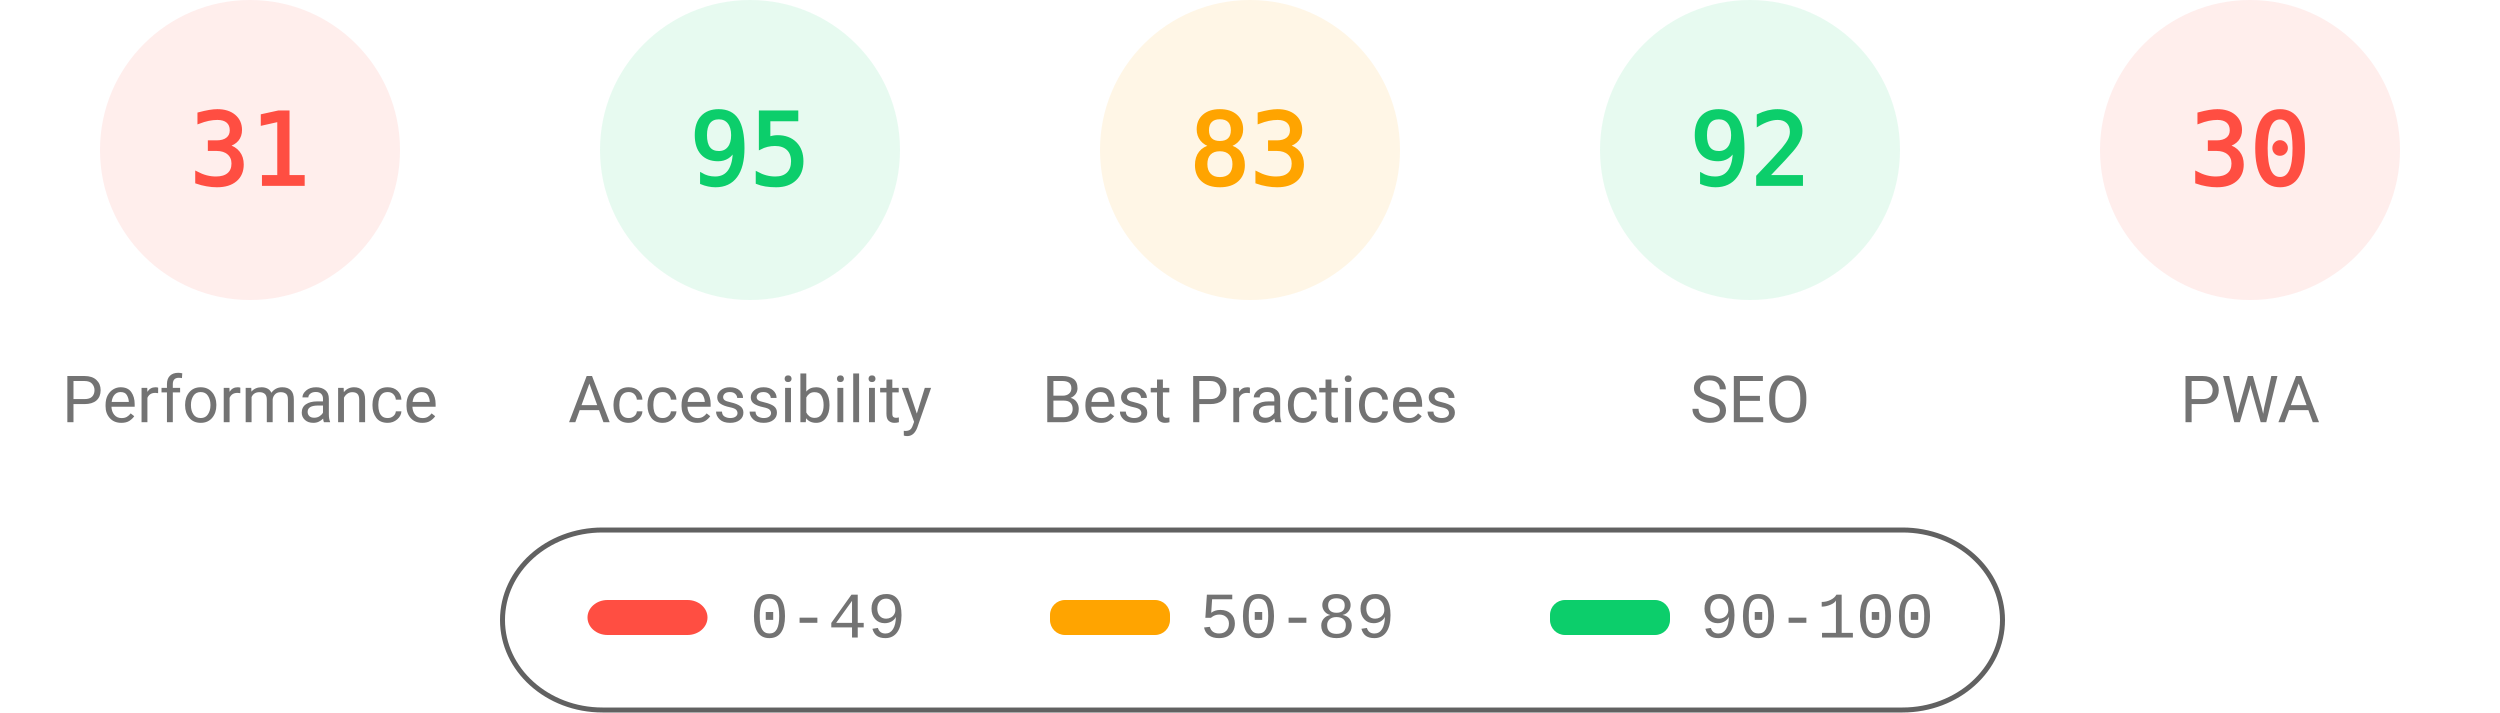
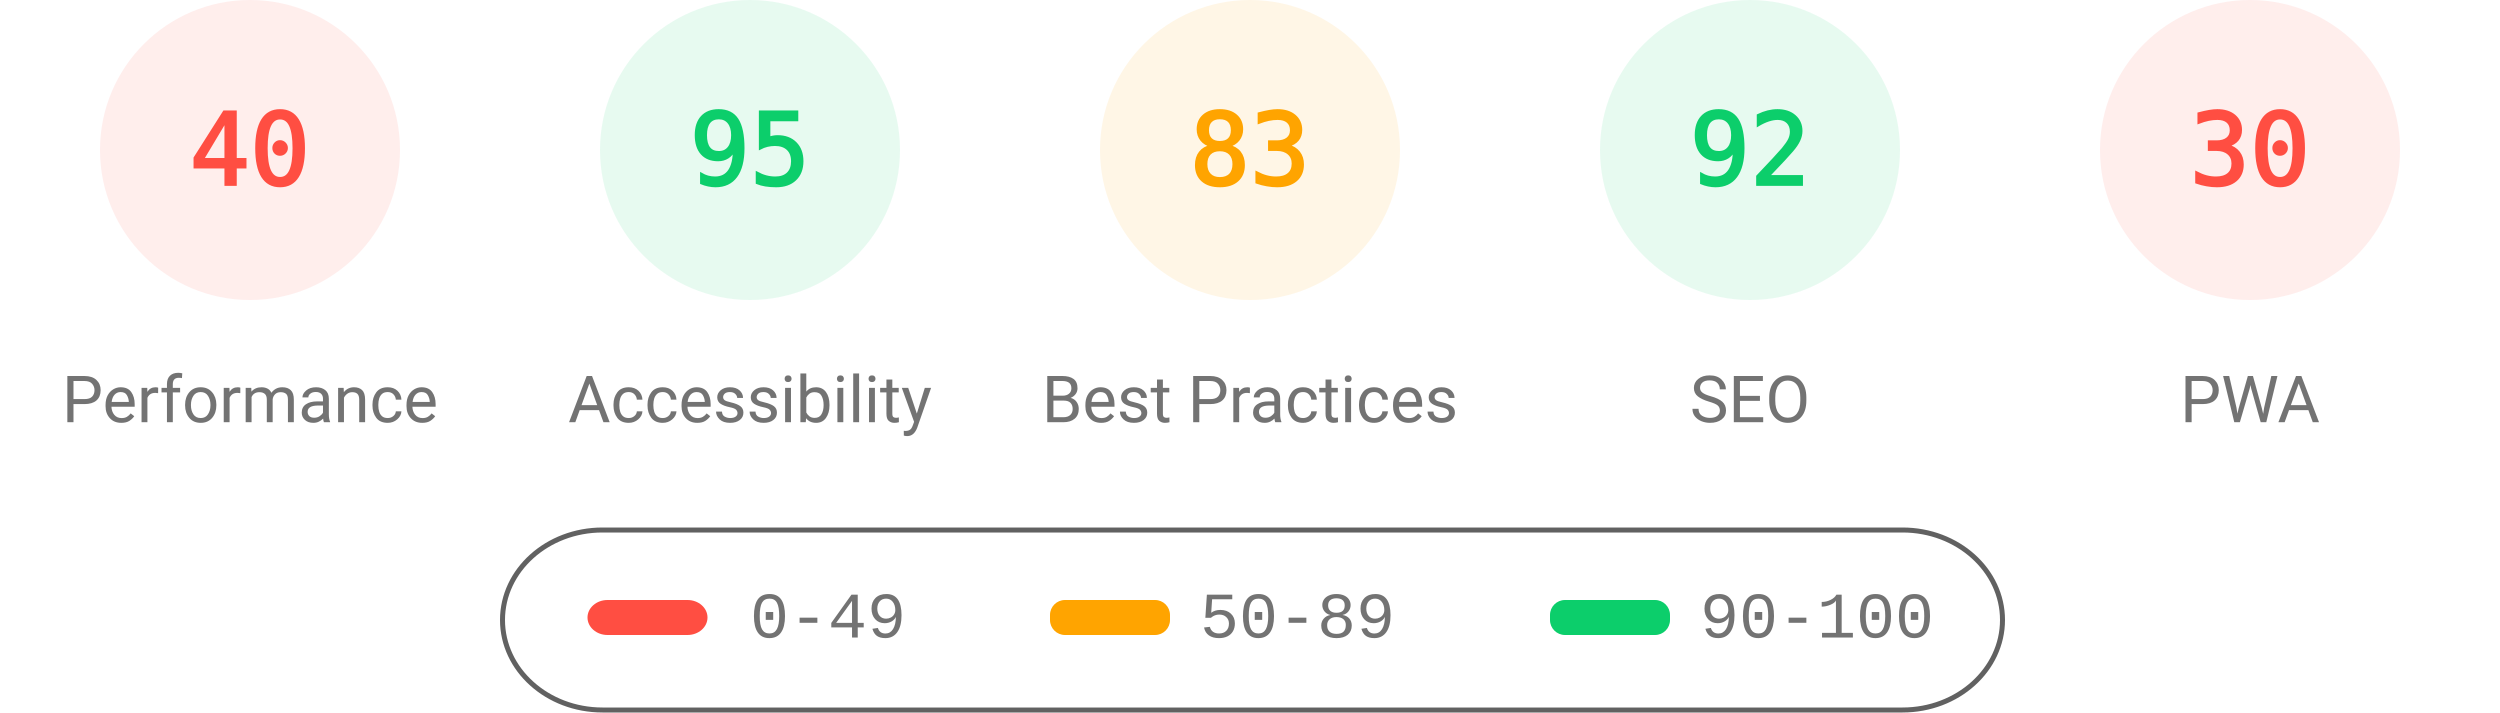
<svg xmlns="http://www.w3.org/2000/svg" fill="none" width="1000" height="285">
  <style>.gauge-base{opacity:.1}.gauge-arc{fill:none;animation-delay:250ms;stroke-linecap:round;transform:rotate(-90deg);transform-origin:100px 60px;animation:load-gauge 1s ease forwards}.guage-text{font-size:40px;font-family:monospace;text-align:center}.guage-red{color:#ff4e42;fill:#ff4e42;stroke:#ff4e42}.guage-orange{color:#ffa400;fill:#ffa400;stroke:#ffa400}.guage-green{color:#0cce6b;fill:#0cce6b;stroke:#0cce6b}.guage-undefined{color:#5c5c5c;fill:#5c5c5c;stroke:#5c5c5c}.guage-title{color:#737373;fill:#737373;stroke:none;font-size:26px;line-height:26px;font-family:Roboto,Halvetica,Arial,sans-serif}@keyframes load-gauge{from{stroke-dasharray:0 352.858}}</style>
  <svg class="guage-div guage-perf guage-red" viewBox="0 0 200 200" width="200" height="200">
    <circle class="gauge-base" r="56" cx="100" cy="60" stroke-width="8" />
-     <circle class="gauge-arc guage-arc-1" r="56" cx="100" cy="60" stroke-width="8" style="stroke-dasharray:109.076,351.858" />
-     <text class="guage-text" x="100" y="60" alignment-baseline="central" dominant-baseline="central" text-anchor="middle">31</text>
+     <circle class="gauge-arc guage-arc-1" r="56" cx="100" cy="60" stroke-width="8" style="stroke-dasharray:140.743,351.858" />
+     <text class="guage-text" x="100" y="60" alignment-baseline="central" dominant-baseline="central" text-anchor="middle">40</text>
    <text class="guage-title" x="100" y="160" alignment-baseline="central" dominant-baseline="central" text-anchor="middle">Performance</text>
  </svg>
  <svg class="guage-div guage-acc guage-green" viewBox="0 0 200 200" width="200" height="200" x="200">
    <circle class="gauge-base" r="56" cx="100" cy="60" stroke-width="8" />
    <circle class="gauge-arc guage-arc-2" r="56" cx="100" cy="60" stroke-width="8" style="stroke-dasharray:334.265,351.858" />
    <text class="guage-text" x="100" y="60" alignment-baseline="central" dominant-baseline="central" text-anchor="middle">95</text>
    <text class="guage-title" x="100" y="160" alignment-baseline="central" dominant-baseline="central" text-anchor="middle">Accessibility</text>
  </svg>
  <svg class="guage-div guage-best guage-orange" viewBox="0 0 200 200" width="200" height="200" x="400">
    <circle class="gauge-base" r="56" cx="100" cy="60" stroke-width="8" />
    <circle class="gauge-arc guage-arc-3" r="56" cx="100" cy="60" stroke-width="8" style="stroke-dasharray:292.042,351.858" />
    <text class="guage-text" x="100" y="60" alignment-baseline="central" dominant-baseline="central" text-anchor="middle">83</text>
    <text class="guage-title" x="100" y="160" alignment-baseline="central" dominant-baseline="central" text-anchor="middle">Best Practices</text>
  </svg>
  <svg class="guage-div guage-seo guage-green" viewBox="0 0 200 200" width="200" height="200" x="600">
    <circle class="gauge-base" r="56" cx="100" cy="60" stroke-width="8" />
    <circle class="gauge-arc guage-arc-4" r="56" cx="100" cy="60" stroke-width="8" style="stroke-dasharray:323.709,351.858" />
    <text class="guage-text" x="100" y="60" alignment-baseline="central" dominant-baseline="central" text-anchor="middle">92</text>
    <text class="guage-title" x="100" y="160" alignment-baseline="central" dominant-baseline="central" text-anchor="middle">SEO</text>
  </svg>
  <svg class="guage-div guage-pwa guage-red" viewBox="0 0 200 200" width="200" height="200" x="800">
    <circle class="gauge-base" r="56" cx="100" cy="60" stroke-width="8" />
    <circle class="gauge-arc guage-arc-4" r="56" cx="100" cy="60" stroke-width="8" style="stroke-dasharray:105.557,351.858" />
    <text class="guage-text" x="100" y="60" alignment-baseline="central" dominant-baseline="central" text-anchor="middle">30</text>
    <text class="guage-title" x="100" y="160" alignment-baseline="central" dominant-baseline="central" text-anchor="middle">PWA</text>
  </svg>
  <svg width="604" height="76" x="200" y="210">
    <path fill="none" id="canvas_background" d="M-1-1h604v80H-1z" />
    <rect fill-opacity="0" stroke="#616161" stroke-width="2" rx="40" id="svg_2" height="72" width="600" y="2" x="1" fill="#000" />
    <rect stroke="#000" rx="8" id="svg_3" height="14" width="48" y="30" x="35" stroke-opacity="null" stroke-width="0" fill="#ff4e42" />
    <rect stroke="#000" rx="6" id="svg_4" height="14" width="48" y="30" x="220" stroke-opacity="null" stroke-width="0" fill="#ffa400" />
    <rect stroke="#000" rx="6" id="svg_5" height="14" width="48" y="30" x="420" stroke-opacity="null" stroke-width="0" fill="#0cce6b" />
    <text xml:space="preserve" text-anchor="start" font-family="'Courier New', Courier, monospace" font-size="26" id="svg_6" y="45" x="100" stroke-opacity="null" stroke-width="0" stroke="#000" fill="#737373">0-49</text>
    <text xml:space="preserve" text-anchor="start" font-family="'Courier New', Courier, monospace" font-size="26" id="svg_7" y="45" x="280" stroke-opacity="null" stroke-width="0" stroke="#000" fill="#737373">50-89</text>
    <text xml:space="preserve" text-anchor="start" font-family="'Courier New', Courier, monospace" font-size="26" id="svg_8" y="45" x="480" stroke-opacity="null" stroke-width="0" stroke="#000" fill="#737373">90-100</text>
  </svg>
</svg>
